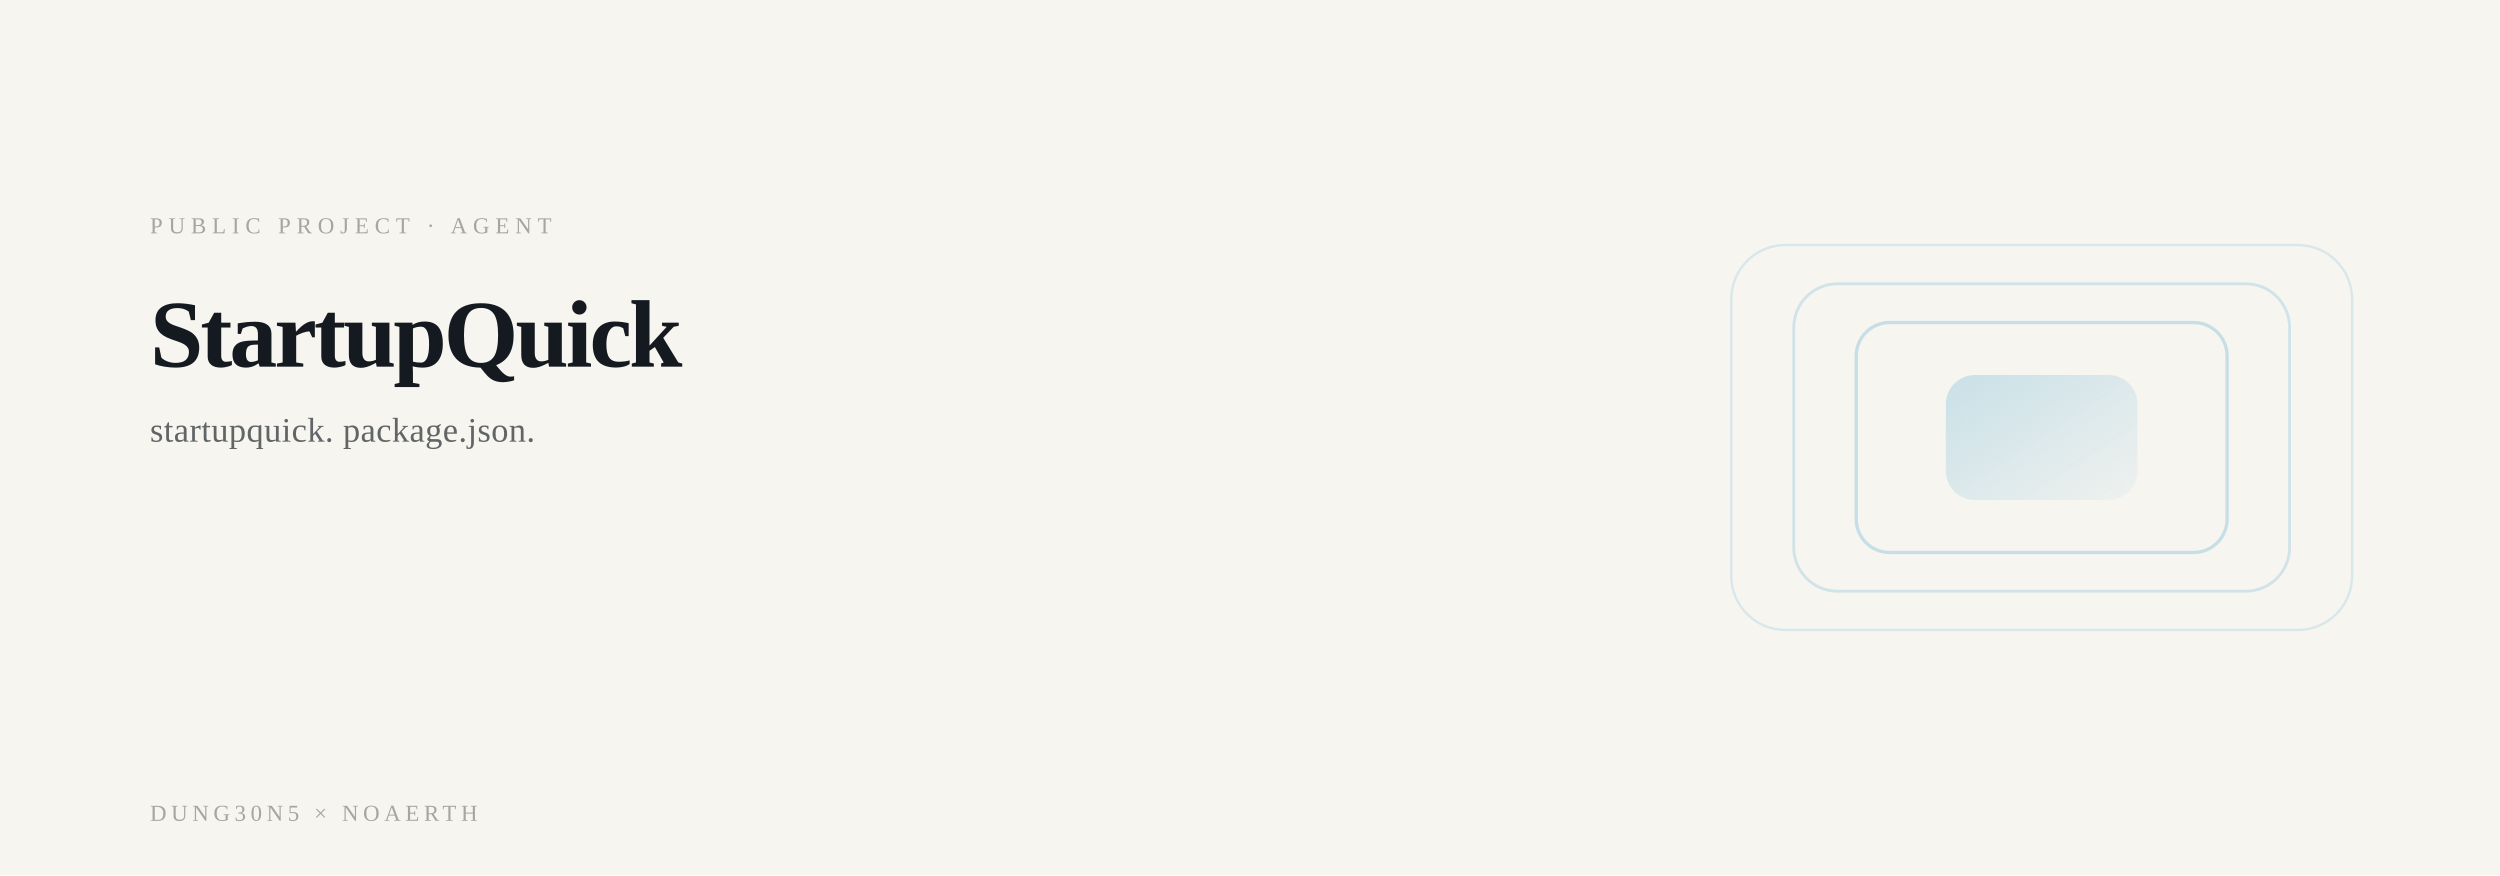
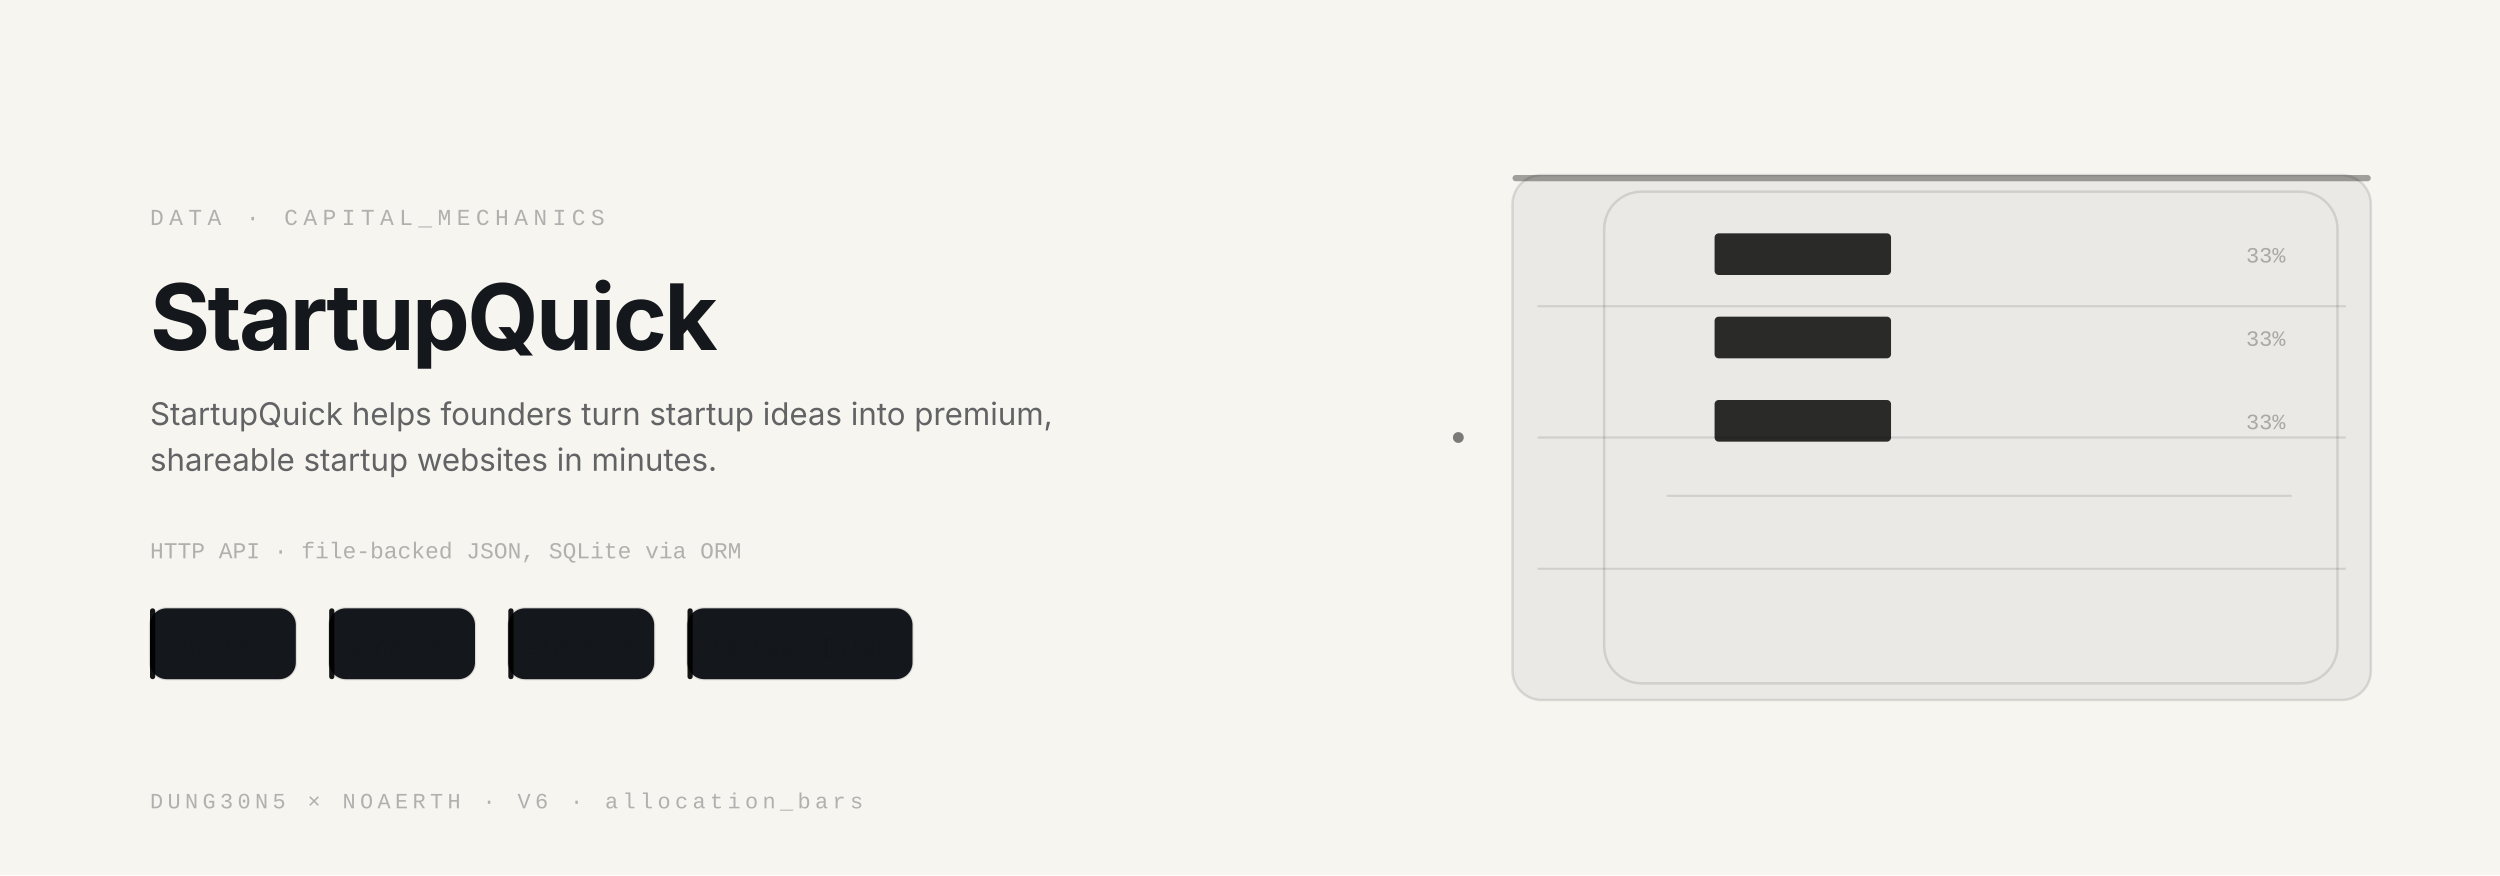
- <svg xmlns="http://www.w3.org/2000/svg" viewBox="0 0 1200 420" width="1200" height="420" role="img" aria-label="StartupQuick: a state ring with tool nodes attached. Motion depicts an objective becomes context, tools read and write state, the loop closes.">
-   <defs>
-     <linearGradient id="hero-startupquick-light-a" x1="0" y1="0" x2="1" y2="1">
-       <stop offset="0" stop-color="#6fb7d6" stop-opacity="0.85" />
-       <stop offset="1" stop-color="#6fb7d6" stop-opacity="0.15" />
-     </linearGradient>
-   </defs>
+ <svg xmlns="http://www.w3.org/2000/svg" viewBox="0 0 1200 420" width="1200" height="420" role="img" aria-label="StartupQuick: value enters, allocates across positions, and settles">
  <rect width="1200" height="420" fill="#f7f5f0" />
-   <rect x="891" y="154.82" width="178" height="110.36" rx="16" fill="none" stroke="#6fb7d6" stroke-width="1.60" opacity="0.36" />
-   <rect x="861" y="136.22" width="238" height="147.56" rx="21" fill="none" stroke="#6fb7d6" stroke-width="1.38" opacity="0.29" />
-   <rect x="831" y="117.62" width="298" height="184.76" rx="26" fill="none" stroke="#6fb7d6" stroke-width="1.16" opacity="0.23" />
-   <rect x="934" y="180" width="92" height="60" rx="14" fill="url(#hero-startupquick-light-a)" opacity="0.40" />
-   <text x="72" y="112" fill="#141a205c" font-size="11" letter-spacing="2.8">PUBLIC PROJECT · AGENT</text>
-   <text x="72" y="176" fill="#141a20" font-size="46" font-weight="660" letter-spacing="-1.4">StartupQuick</text>
-   <text x="72" y="212" fill="#141a20a8" font-size="16.5" letter-spacing="0.2">startupquick. package.json.</text>
-   <rect x="72" y="266" width="106" height="40" rx="9" fill="#141a20" fill-opacity="0.05" stroke="#f4efe424" stroke-width="1.1" opacity="0">
-     <animate attributeName="opacity" from="0" to="1" dur="0.5s" begin="0.50s" fill="freeze" />
-   </rect>
-   <rect x="72" y="266" width="2.5" height="40" rx="1.2" fill="#6fb7d6" opacity="0">
-     <animate attributeName="opacity" from="0" to="0.9" dur="0.5s" begin="0.50s" fill="freeze" />
-   </rect>
-   <text x="125" y="291" fill="#141a20" font-size="11.5" text-anchor="middle" font-family="ui-monospace,SFMono-Regular,Menlo,monospace" opacity="0">objective<animate attributeName="opacity" from="0" to="1" dur="0.5s" begin="0.65s" fill="freeze" />
-   </text>
-   <rect x="194" y="266" width="106" height="40" rx="9" fill="#141a20" fill-opacity="0.05" stroke="#f4efe424" stroke-width="1.1" opacity="0">
-     <animate attributeName="opacity" from="0" to="1" dur="0.5s" begin="1.00s" fill="freeze" />
-   </rect>
-   <rect x="194" y="266" width="2.5" height="40" rx="1.2" fill="#6fb7d6" opacity="0">
-     <animate attributeName="opacity" from="0" to="0.9" dur="0.5s" begin="1.00s" fill="freeze" />
-   </rect>
-   <text x="247" y="291" fill="#141a20" font-size="11.5" text-anchor="middle" font-family="ui-monospace,SFMono-Regular,Menlo,monospace" opacity="0">load context<animate attributeName="opacity" from="0" to="1" dur="0.5s" begin="1.15s" fill="freeze" />
-   </text>
-   <rect x="316" y="266" width="106" height="40" rx="9" fill="#141a20" fill-opacity="0.05" stroke="#f4efe424" stroke-width="1.1" opacity="0">
-     <animate attributeName="opacity" from="0" to="1" dur="0.5s" begin="1.50s" fill="freeze" />
-   </rect>
-   <rect x="316" y="266" width="2.5" height="40" rx="1.2" fill="#6fb7d6" opacity="0">
-     <animate attributeName="opacity" from="0" to="0.9" dur="0.5s" begin="1.50s" fill="freeze" />
-   </rect>
-   <text x="369" y="291" fill="#141a20" font-size="11.5" text-anchor="middle" font-family="ui-monospace,SFMono-Regular,Menlo,monospace" opacity="0">call tools<animate attributeName="opacity" from="0" to="1" dur="0.5s" begin="1.65s" fill="freeze" />
-   </text>
-   <rect x="438" y="266" width="106" height="40" rx="9" fill="#141a20" fill-opacity="0.05" stroke="#f4efe424" stroke-width="1.1" opacity="0">
-     <animate attributeName="opacity" from="0" to="1" dur="0.5s" begin="2.00s" fill="freeze" />
-   </rect>
-   <rect x="438" y="266" width="2.5" height="40" rx="1.2" fill="#e7c27a" opacity="0">
-     <animate attributeName="opacity" from="0" to="0.9" dur="0.5s" begin="2.00s" fill="freeze" />
-   </rect>
-   <text x="491" y="291" fill="#141a20" font-size="11.5" text-anchor="middle" font-family="ui-monospace,SFMono-Regular,Menlo,monospace" opacity="0">verify<animate attributeName="opacity" from="0" to="1" dur="0.5s" begin="2.15s" fill="freeze" />
-   </text>
-   <text x="72" y="394" fill="#141a205c" font-size="11" letter-spacing="2.2">DUNG30N5 × NOAERTH</text>
+   <text x="72" y="108" font-family="ui-monospace, SFMono-Regular, Menlo, Monaco, Consolas, 'Liberation Mono', monospace" font-size="11" letter-spacing="2.6" fill="#14171c4f">DATA · CAPITAL_MECHANICS</text>
+   <text x="72" y="168" font-family="-apple-system, BlinkMacSystemFont, 'Segoe UI', Inter, Helvetica, Arial, sans-serif" font-size="44" font-weight="660" letter-spacing="-1.2" fill="#14171c">StartupQuick</text>
+   <text x="72" y="204" font-family="-apple-system, BlinkMacSystemFont, 'Segoe UI', Inter, Helvetica, Arial, sans-serif" font-size="15" fill="#14171ca8">StartupQuick helps founders turn startup ideas into premium,</text>
+   <text x="72" y="226" font-family="-apple-system, BlinkMacSystemFont, 'Segoe UI', Inter, Helvetica, Arial, sans-serif" font-size="15" fill="#14171ca8">shareable startup websites in minutes.</text>
+   <text x="72" y="268" font-family="ui-monospace, SFMono-Regular, Menlo, Monaco, Consolas, 'Liberation Mono', monospace" font-size="11" fill="#14171c4f">HTTP API · file-backed JSON, SQLite via ORM</text>
+   <rect x="72.0" y="292.0" width="70.0" height="34.0" rx="8" fill="#14171c" stroke="#14171c1f" stroke-width="1.1" />
+   <rect x="72.0" y="292.0" width="2.5" height="34.0" rx="1.2" fill="amber" opacity="0.92" />
+   <text x="107.0" y="314" font-family="ui-monospace, SFMono-Regular, Menlo, Monaco, Consolas, 'Liberation Mono', monospace" font-size="11" fill="#14171c" fill-opacity="0.82" text-anchor="middle">checkout</text>
+   <rect x="158.0" y="292.0" width="70.0" height="34.0" rx="8" fill="#14171c" stroke="#14171c1f" stroke-width="1.1" />
+   <rect x="158.0" y="292.0" width="2.5" height="34.0" rx="1.2" fill="amber" opacity="0.92" />
+   <text x="193.0" y="314" font-family="ui-monospace, SFMono-Regular, Menlo, Monaco, Consolas, 'Liberation Mono', monospace" font-size="11" fill="#14171c" fill-opacity="0.82" text-anchor="middle">generate</text>
+   <rect x="244.0" y="292.0" width="70.0" height="34.0" rx="8" fill="#14171c" stroke="#14171c1f" stroke-width="1.1" />
+   <rect x="244.0" y="292.0" width="2.5" height="34.0" rx="1.2" fill="amber" opacity="0.92" />
+   <text x="279.0" y="314" font-family="ui-monospace, SFMono-Regular, Menlo, Monaco, Consolas, 'Liberation Mono', monospace" font-size="11" fill="#14171c" fill-opacity="0.82" text-anchor="middle">startups</text>
+   <rect x="330.0" y="292.0" width="108.0" height="34.0" rx="8" fill="#14171c" stroke="#14171c1f" stroke-width="1.1" />
+   <rect x="330.0" y="292.0" width="2.5" height="34.0" rx="1.2" fill="mint" opacity="0.92" />
+   <text x="384.0" y="314" font-family="ui-monospace, SFMono-Regular, Menlo, Monaco, Consolas, 'Liberation Mono', monospace" font-size="11" fill="#14171c" fill-opacity="0.82" text-anchor="middle">startups/[slug]</text>
+   <rect x="726.0" y="84.0" width="412.0" height="252.0" rx="14" fill="amber" fill-opacity="0.05" />
+   <line x1="740.0" y1="85.0" x2="1124.0" y2="85.0" stroke="amber" stroke-width="1.6" opacity="0.4" />
+   <rect x="726.0" y="84.0" width="412.0" height="252.0" rx="14" fill="none" stroke="#14171c1f" stroke-width="1.2" />
+   <line x1="738.0" y1="147.0" x2="1126.0" y2="147.0" stroke="#14171c1f" stroke-width="1" />
+   <line x1="738.0" y1="210.0" x2="1126.0" y2="210.0" stroke="#14171c1f" stroke-width="1" />
+   <line x1="738.0" y1="273.0" x2="1126.0" y2="273.0" stroke="#14171c1f" stroke-width="1" />
+   <rect x="726.0" y="84.0" width="412.0" height="3" rx="1.5" fill="amber" opacity="0.35" />
+   <path d="M1094.0 302.0 h20 M1104.0 292.0 v20" stroke="mint" stroke-width="1.4" opacity="0.6" />
+   <rect x="770" y="92" width="352" height="236" rx="18" fill="none" stroke="#14171c1f" stroke-width="1.2" />
+   <rect x="823.0" y="112.0" width="84.7" height="20.0" rx="2" fill="mint" opacity="0.82" />
+   <text x="1097" y="126" font-family="ui-monospace, SFMono-Regular, Menlo, Monaco, Consolas, 'Liberation Mono', monospace" font-size="10.5" fill="#14171c4f" text-anchor="end">33%</text>
+   <rect x="823.0" y="152.0" width="84.7" height="20.0" rx="2" fill="amber" opacity="0.82" />
+   <text x="1097" y="166" font-family="ui-monospace, SFMono-Regular, Menlo, Monaco, Consolas, 'Liberation Mono', monospace" font-size="10.5" fill="#14171c4f" text-anchor="end">33%</text>
+   <rect x="823.0" y="192.0" width="84.7" height="20.0" rx="2" fill="amber" opacity="0.82" />
+   <text x="1097" y="206" font-family="ui-monospace, SFMono-Regular, Menlo, Monaco, Consolas, 'Liberation Mono', monospace" font-size="10.5" fill="#14171c4f" text-anchor="end">33%</text>
+   <line x1="800" y1="238" x2="1100" y2="238" stroke="#14171c1f" stroke-width="1" />
+   <circle cx="700.0" cy="210.0" r="2.6" fill="amber" opacity="0.5" />
+   <text x="72" y="388" font-family="ui-monospace, SFMono-Regular, Menlo, Monaco, Consolas, 'Liberation Mono', monospace" font-size="10.5" letter-spacing="2.1" fill="#14171c4f">DUNG30N5 × NOAERTH · V6 · allocation_bars</text>
</svg>
